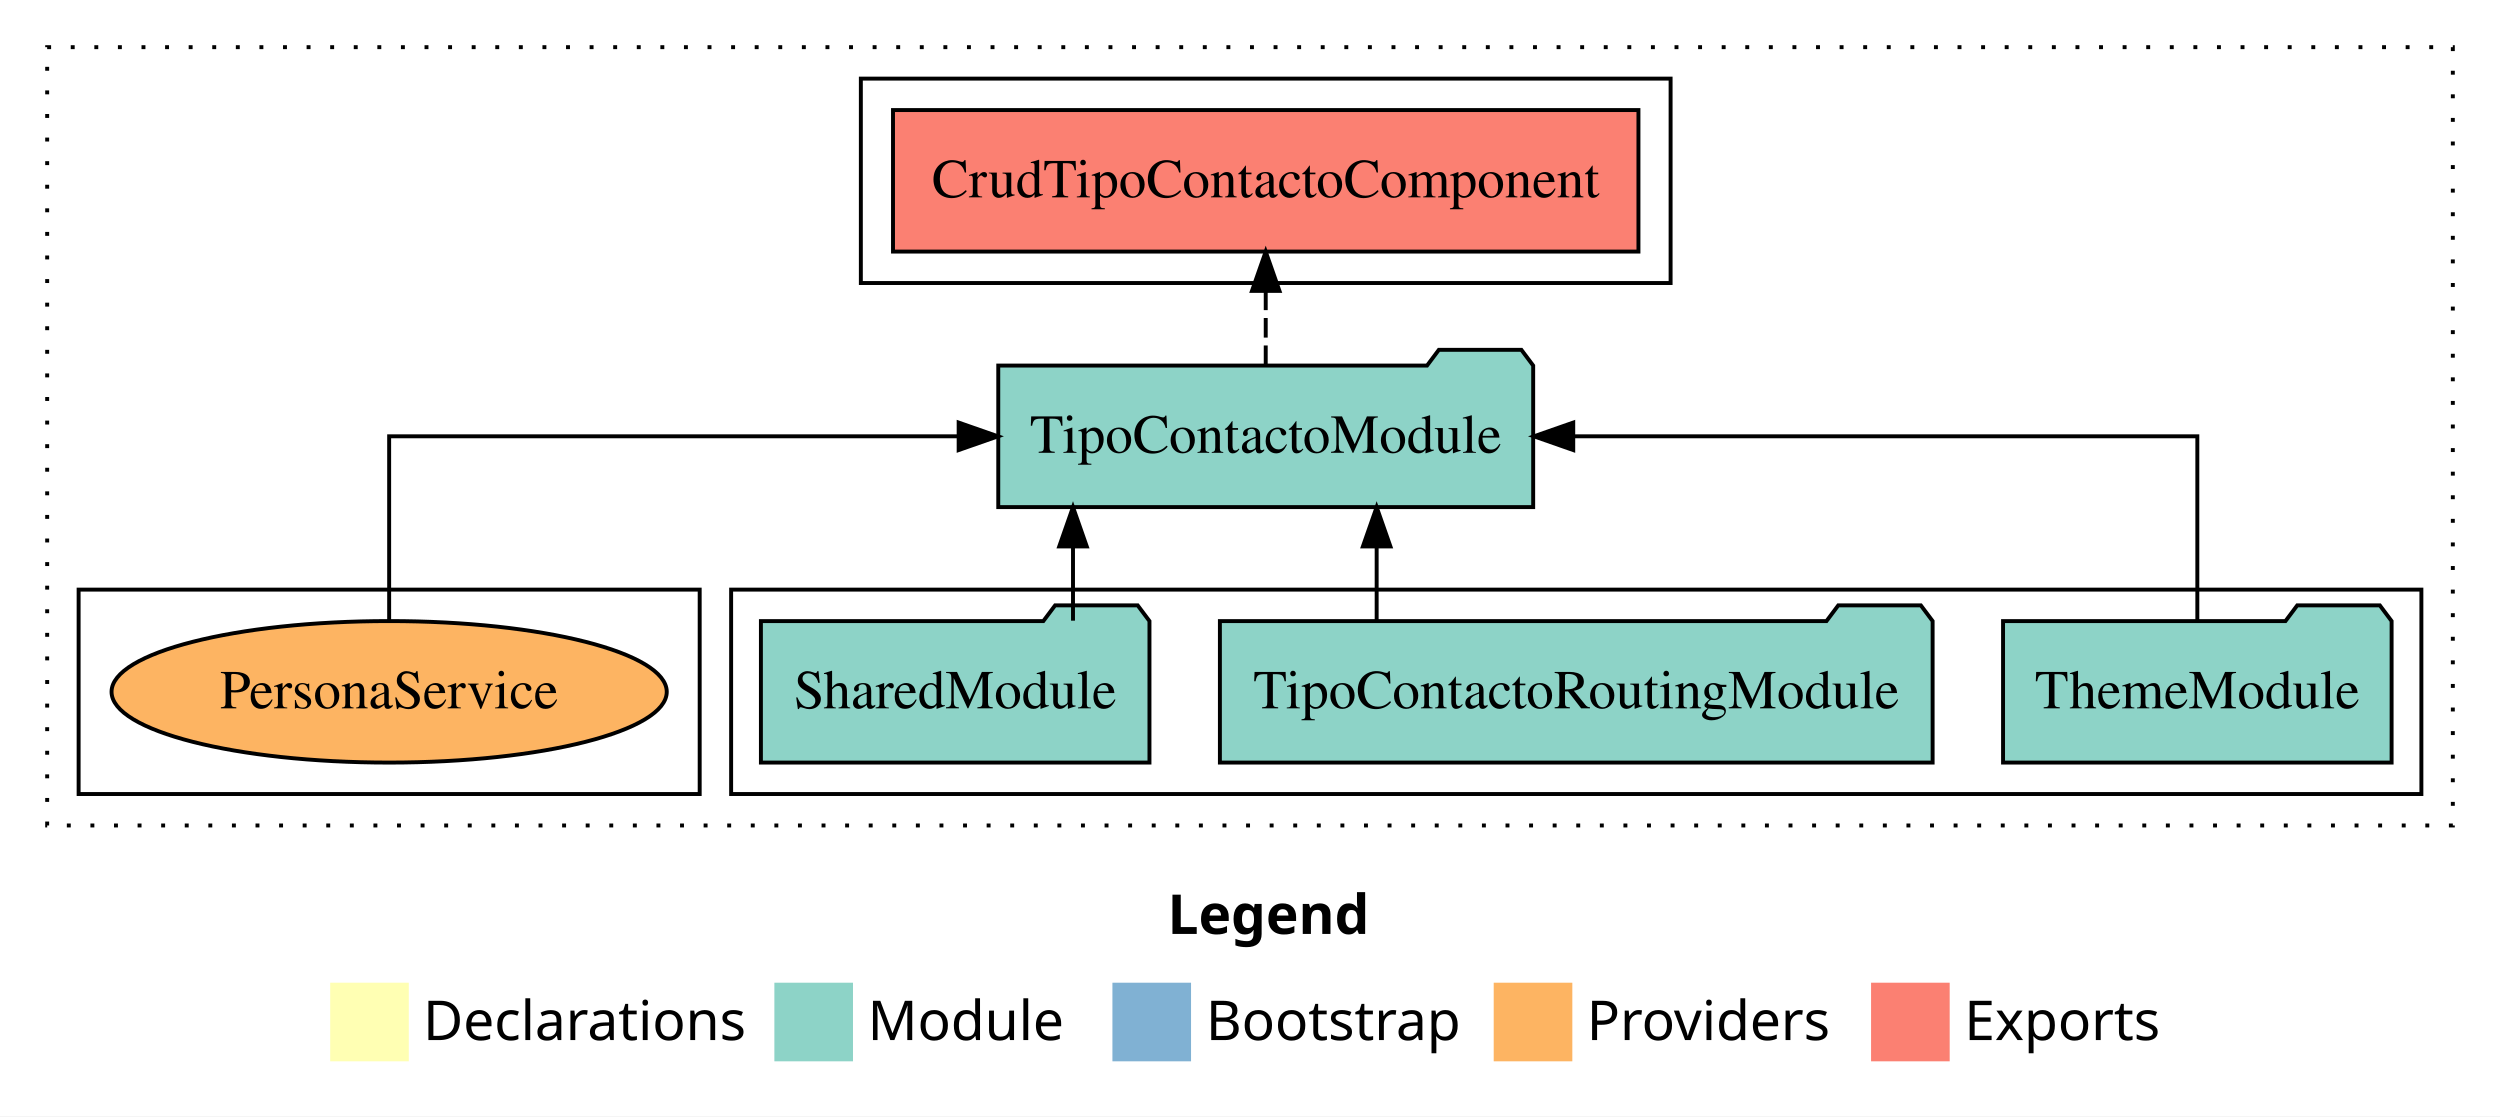
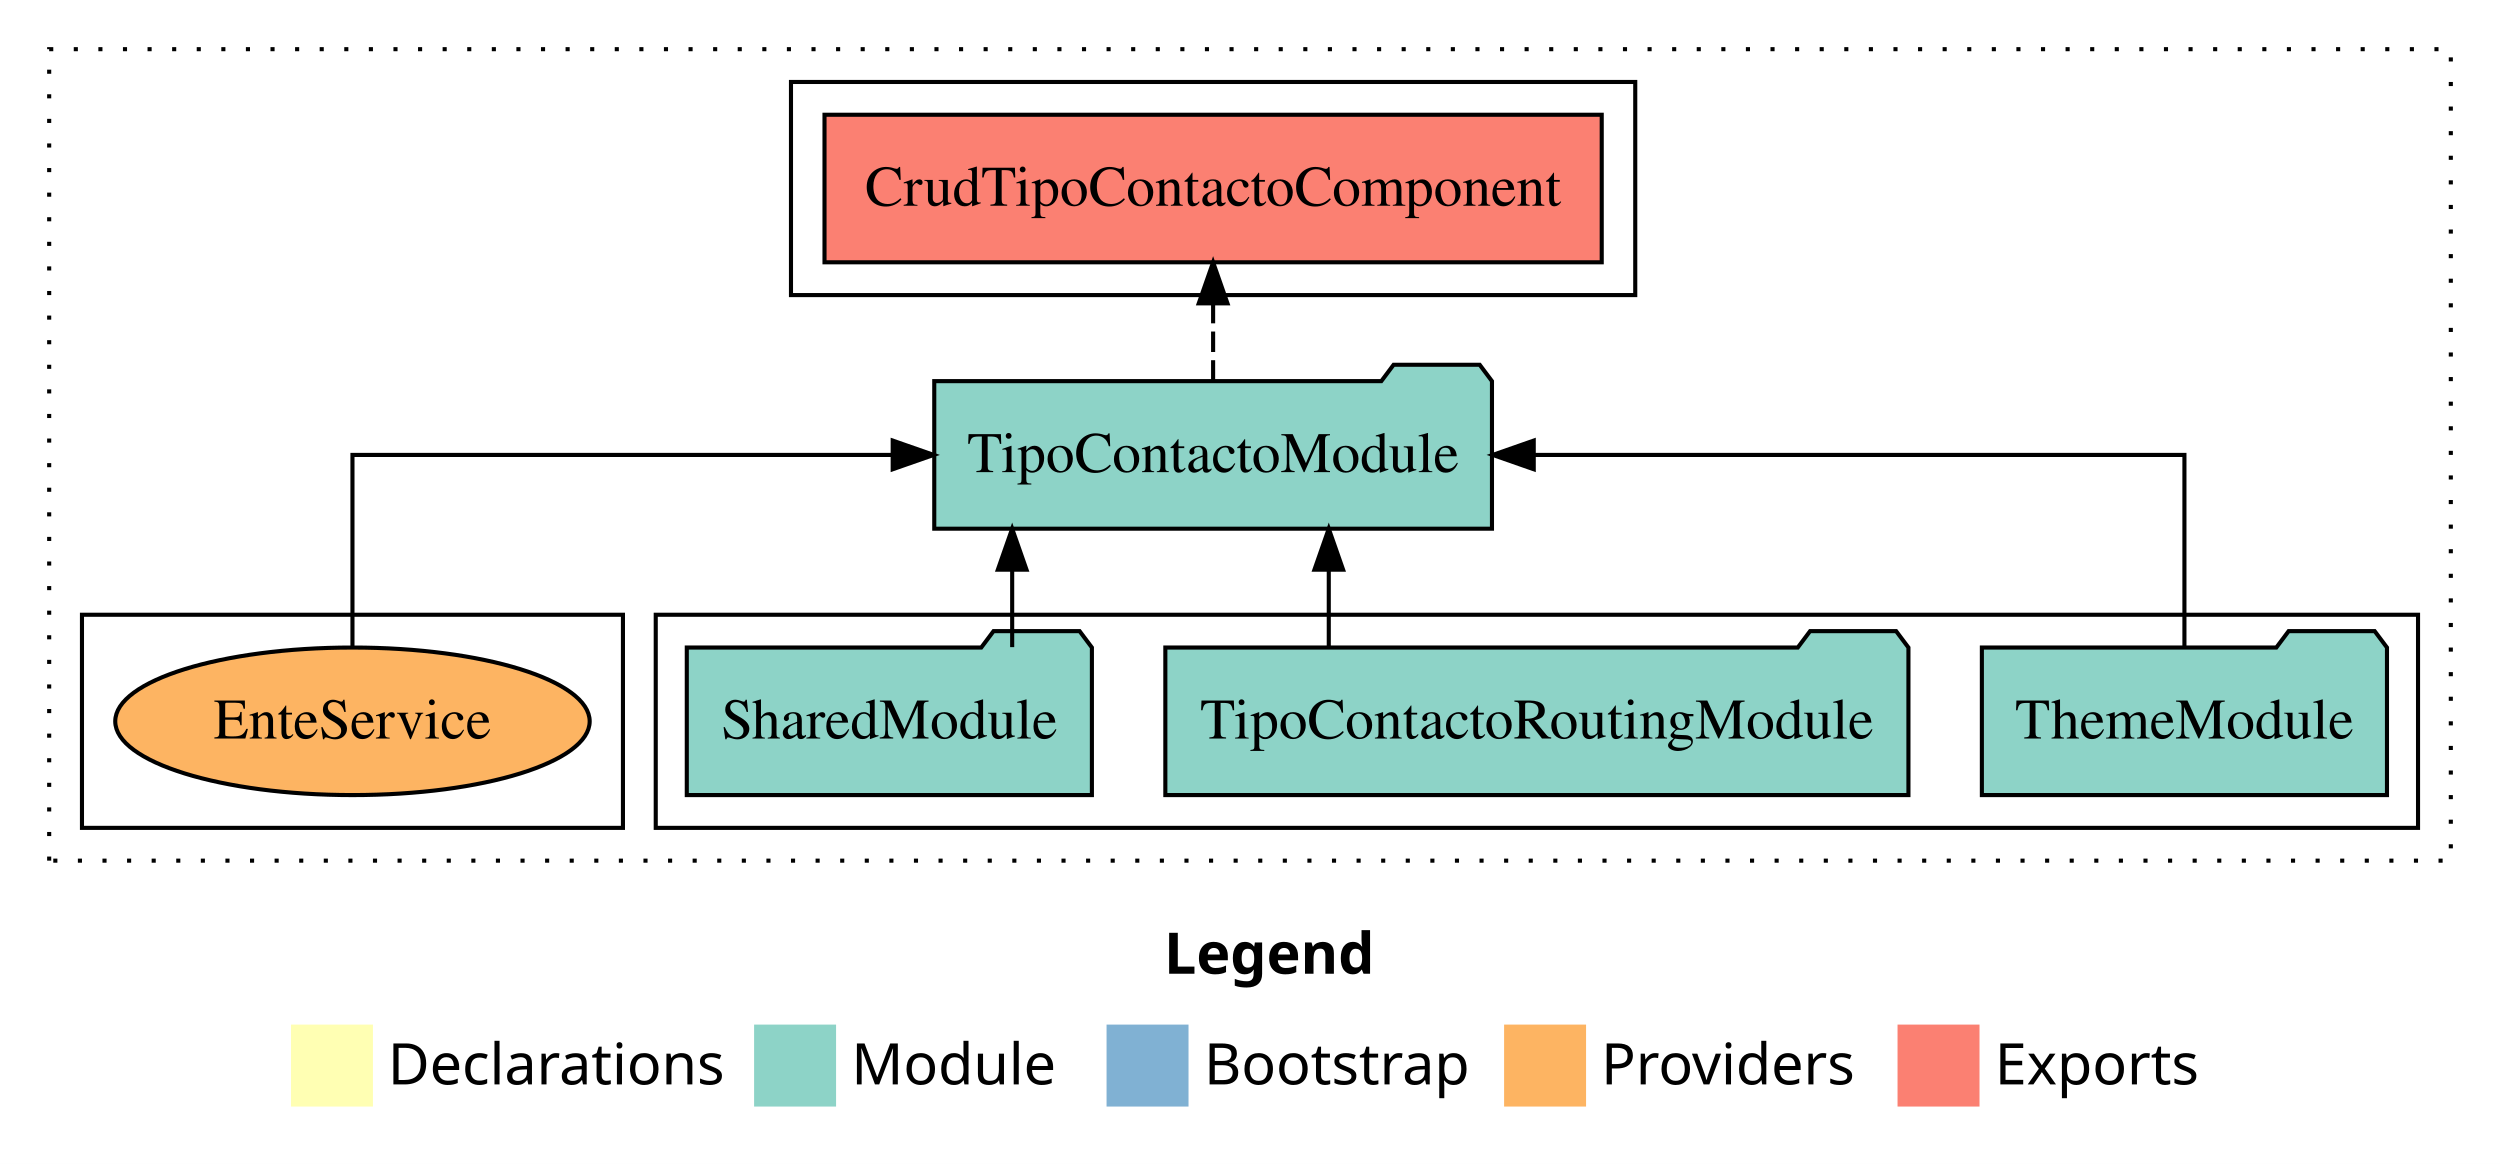
- <svg xmlns="http://www.w3.org/2000/svg" width="636pt" height="284pt" viewBox="0.00 0.00 636.00 284.00">
+ <svg xmlns="http://www.w3.org/2000/svg" width="610pt" height="284pt" viewBox="0.00 0.00 610.00 284.00">
  <g id="graph0" class="graph" transform="scale(1 1) rotate(0) translate(4 280)">
-     <polygon fill="#ffffff" stroke="transparent" points="-4,4 -4,-280 632,-280 632,4 -4,4" />
-     <text text-anchor="start" x="293.009" y="-42.4" font-family="sans-serif" font-weight="bold" font-size="14.00" fill="#000000">Legend</text>
-     <polygon fill="#ffffb3" stroke="transparent" points="80,-10 80,-30 100,-30 100,-10 80,-10" />
-     <text text-anchor="start" x="103.629" y="-15.4" font-family="sans-serif" font-size="14.00" fill="#000000">  Declarations</text>
-     <polygon fill="#8dd3c7" stroke="transparent" points="193,-10 193,-30 213,-30 213,-10 193,-10" />
-     <text text-anchor="start" x="216.725" y="-15.4" font-family="sans-serif" font-size="14.00" fill="#000000">  Module</text>
-     <polygon fill="#80b1d3" stroke="transparent" points="279,-10 279,-30 299,-30 299,-10 279,-10" />
-     <text text-anchor="start" x="302.781" y="-15.4" font-family="sans-serif" font-size="14.00" fill="#000000">  Bootstrap</text>
-     <polygon fill="#fdb462" stroke="transparent" points="376,-10 376,-30 396,-30 396,-10 376,-10" />
-     <text text-anchor="start" x="399.673" y="-15.4" font-family="sans-serif" font-size="14.00" fill="#000000">  Providers</text>
-     <polygon fill="#fb8072" stroke="transparent" points="472,-10 472,-30 492,-30 492,-10 472,-10" />
-     <text text-anchor="start" x="495.726" y="-15.4" font-family="sans-serif" font-size="14.00" fill="#000000">  Exports</text>
+     <polygon fill="#ffffff" stroke="transparent" points="-4,4 -4,-280 606,-280 606,4 -4,4" />
+     <text text-anchor="start" x="280.009" y="-42.4" font-family="sans-serif" font-weight="bold" font-size="14.00" fill="#000000">Legend</text>
+     <polygon fill="#ffffb3" stroke="transparent" points="67,-10 67,-30 87,-30 87,-10 67,-10" />
+     <text text-anchor="start" x="90.629" y="-15.4" font-family="sans-serif" font-size="14.00" fill="#000000">  Declarations</text>
+     <polygon fill="#8dd3c7" stroke="transparent" points="180,-10 180,-30 200,-30 200,-10 180,-10" />
+     <text text-anchor="start" x="203.725" y="-15.4" font-family="sans-serif" font-size="14.00" fill="#000000">  Module</text>
+     <polygon fill="#80b1d3" stroke="transparent" points="266,-10 266,-30 286,-30 286,-10 266,-10" />
+     <text text-anchor="start" x="289.781" y="-15.4" font-family="sans-serif" font-size="14.00" fill="#000000">  Bootstrap</text>
+     <polygon fill="#fdb462" stroke="transparent" points="363,-10 363,-30 383,-30 383,-10 363,-10" />
+     <text text-anchor="start" x="386.673" y="-15.4" font-family="sans-serif" font-size="14.00" fill="#000000">  Providers</text>
+     <polygon fill="#fb8072" stroke="transparent" points="459,-10 459,-30 479,-30 479,-10 459,-10" />
+     <text text-anchor="start" x="482.726" y="-15.4" font-family="sans-serif" font-size="14.00" fill="#000000">  Exports</text>
    <g id="clust1" class="cluster">
-       <polygon fill="none" stroke="#000000" stroke-dasharray="1,5" points="8,-70 8,-268 620,-268 620,-70 8,-70" />
+       <polygon fill="none" stroke="#000000" stroke-dasharray="1,5" points="8,-70 8,-268 594,-268 594,-70 8,-70" />
    </g>
    <g id="clust3" class="cluster">
-       <polygon fill="none" stroke="#000000" points="182,-78 182,-130 612,-130 612,-78 182,-78" />
+       <polygon fill="none" stroke="#000000" points="156,-78 156,-130 586,-130 586,-78 156,-78" />
    </g>
    <g id="clust4" class="cluster">
-       <polygon fill="none" stroke="#000000" points="215,-208 215,-260 421,-260 421,-208 215,-208" />
+       <polygon fill="none" stroke="#000000" points="189,-208 189,-260 395,-260 395,-208 189,-208" />
    </g>
    <g id="clust6" class="cluster">
-       <polygon fill="none" stroke="#000000" points="16,-78 16,-130 174,-130 174,-78 16,-78" />
+       <polygon fill="none" stroke="#000000" points="16,-78 16,-130 148,-130 148,-78 16,-78" />
    </g>
    <g id="node1" class="node">
-       <polygon fill="#8dd3c7" stroke="#000000" points="604.423,-122 601.423,-126 580.423,-126 577.423,-122 505.577,-122 505.577,-86 604.423,-86 604.423,-122" />
-       <text text-anchor="middle" x="555" y="-99.8" font-family="Times,serif" font-size="14.00" fill="#000000">ThemeModule</text>
+       <polygon fill="#8dd3c7" stroke="#000000" points="578.423,-122 575.423,-126 554.423,-126 551.423,-122 479.577,-122 479.577,-86 578.423,-86 578.423,-122" />
+       <text text-anchor="middle" x="529" y="-99.8" font-family="Times,serif" font-size="14.00" fill="#000000">ThemeModule</text>
    </g>
    <g id="node4" class="node">
-       <polygon fill="#8dd3c7" stroke="#000000" points="386.041,-187 383.041,-191 362.041,-191 359.041,-187 249.959,-187 249.959,-151 386.041,-151 386.041,-187" />
-       <text text-anchor="middle" x="318" y="-164.8" font-family="Times,serif" font-size="14.00" fill="#000000">TipoContactoModule</text>
+       <polygon fill="#8dd3c7" stroke="#000000" points="360.041,-187 357.041,-191 336.041,-191 333.041,-187 223.959,-187 223.959,-151 360.041,-151 360.041,-187" />
+       <text text-anchor="middle" x="292" y="-164.8" font-family="Times,serif" font-size="14.00" fill="#000000">TipoContactoModule</text>
    </g>
    <g id="edge1" class="edge">
-       <path fill="none" stroke="#000000" d="M555,-122.106C555,-141.339 555,-169 555,-169 555,-169 396.232,-169 396.232,-169" />
-       <polygon fill="#000000" stroke="#000000" points="396.232,-165.5 386.232,-169 396.232,-172.5 396.232,-165.5" />
+       <path fill="none" stroke="#000000" d="M529,-122.106C529,-141.339 529,-169 529,-169 529,-169 370.232,-169 370.232,-169" />
+       <polygon fill="#000000" stroke="#000000" points="370.232,-165.5 360.232,-169 370.232,-172.5 370.232,-165.5" />
    </g>
    <g id="node2" class="node">
-       <polygon fill="#8dd3c7" stroke="#000000" points="487.658,-122 484.658,-126 463.658,-126 460.658,-122 306.342,-122 306.342,-86 487.658,-86 487.658,-122" />
-       <text text-anchor="middle" x="397" y="-99.8" font-family="Times,serif" font-size="14.00" fill="#000000">TipoContactoRoutingModule</text>
+       <polygon fill="#8dd3c7" stroke="#000000" points="461.658,-122 458.658,-126 437.658,-126 434.658,-122 280.342,-122 280.342,-86 461.658,-86 461.658,-122" />
+       <text text-anchor="middle" x="371" y="-99.8" font-family="Times,serif" font-size="14.00" fill="#000000">TipoContactoRoutingModule</text>
    </g>
    <g id="edge2" class="edge">
-       <path fill="none" stroke="#000000" d="M346.221,-122.106C346.221,-122.106 346.221,-140.991 346.221,-140.991" />
-       <polygon fill="#000000" stroke="#000000" points="342.721,-140.991 346.221,-150.991 349.721,-140.991 342.721,-140.991" />
+       <path fill="none" stroke="#000000" d="M320.221,-122.106C320.221,-122.106 320.221,-140.991 320.221,-140.991" />
+       <polygon fill="#000000" stroke="#000000" points="316.721,-140.991 320.221,-150.991 323.721,-140.991 316.721,-140.991" />
    </g>
    <g id="node3" class="node">
-       <polygon fill="#8dd3c7" stroke="#000000" points="288.423,-122 285.423,-126 264.423,-126 261.423,-122 189.577,-122 189.577,-86 288.423,-86 288.423,-122" />
-       <text text-anchor="middle" x="239" y="-99.8" font-family="Times,serif" font-size="14.00" fill="#000000">SharedModule</text>
+       <polygon fill="#8dd3c7" stroke="#000000" points="262.423,-122 259.423,-126 238.423,-126 235.423,-122 163.577,-122 163.577,-86 262.423,-86 262.423,-122" />
+       <text text-anchor="middle" x="213" y="-99.8" font-family="Times,serif" font-size="14.00" fill="#000000">SharedModule</text>
    </g>
    <g id="edge3" class="edge">
-       <path fill="none" stroke="#000000" d="M268.971,-122.106C268.971,-122.106 268.971,-140.991 268.971,-140.991" />
-       <polygon fill="#000000" stroke="#000000" points="265.471,-140.991 268.971,-150.991 272.471,-140.991 265.471,-140.991" />
+       <path fill="none" stroke="#000000" d="M242.971,-122.106C242.971,-122.106 242.971,-140.991 242.971,-140.991" />
+       <polygon fill="#000000" stroke="#000000" points="239.471,-140.991 242.971,-150.991 246.471,-140.991 239.471,-140.991" />
    </g>
    <g id="node5" class="node">
-       <polygon fill="#fb8072" stroke="#000000" points="412.82,-252 223.18,-252 223.18,-216 412.82,-216 412.82,-252" />
-       <text text-anchor="middle" x="318" y="-229.8" font-family="Times,serif" font-size="14.00" fill="#000000">CrudTipoContactoComponent </text>
+       <polygon fill="#fb8072" stroke="#000000" points="386.82,-252 197.18,-252 197.18,-216 386.82,-216 386.82,-252" />
+       <text text-anchor="middle" x="292" y="-229.8" font-family="Times,serif" font-size="14.00" fill="#000000">CrudTipoContactoComponent </text>
    </g>
    <g id="edge4" class="edge">
-       <path fill="none" stroke="#000000" stroke-dasharray="5,2" d="M318,-187.106C318,-187.106 318,-205.991 318,-205.991" />
-       <polygon fill="#000000" stroke="#000000" points="314.5,-205.991 318,-215.991 321.5,-205.991 314.5,-205.991" />
+       <path fill="none" stroke="#000000" stroke-dasharray="5,2" d="M292,-187.106C292,-187.106 292,-205.991 292,-205.991" />
+       <polygon fill="#000000" stroke="#000000" points="288.5,-205.991 292,-215.991 295.5,-205.991 288.5,-205.991" />
    </g>
    <g id="node6" class="node">
-       <ellipse fill="#fdb462" stroke="#000000" cx="95" cy="-104" rx="70.622" ry="18" />
-       <text text-anchor="middle" x="95" y="-99.8" font-family="Times,serif" font-size="14.00" fill="#000000">PersonaService</text>
+       <ellipse fill="#fdb462" stroke="#000000" cx="82" cy="-104" rx="57.881" ry="18" />
+       <text text-anchor="middle" x="82" y="-99.8" font-family="Times,serif" font-size="14.00" fill="#000000">EnteService</text>
    </g>
    <g id="edge5" class="edge">
-       <path fill="none" stroke="#000000" d="M95,-122.106C95,-141.339 95,-169 95,-169 95,-169 239.881,-169 239.881,-169" />
-       <polygon fill="#000000" stroke="#000000" points="239.881,-172.5 249.881,-169 239.881,-165.5 239.881,-172.5" />
+       <path fill="none" stroke="#000000" d="M82,-122.106C82,-141.339 82,-169 82,-169 82,-169 213.819,-169 213.819,-169" />
+       <polygon fill="#000000" stroke="#000000" points="213.819,-172.5 223.819,-169 213.819,-165.5 213.819,-172.5" />
    </g>
  </g>
</svg>
